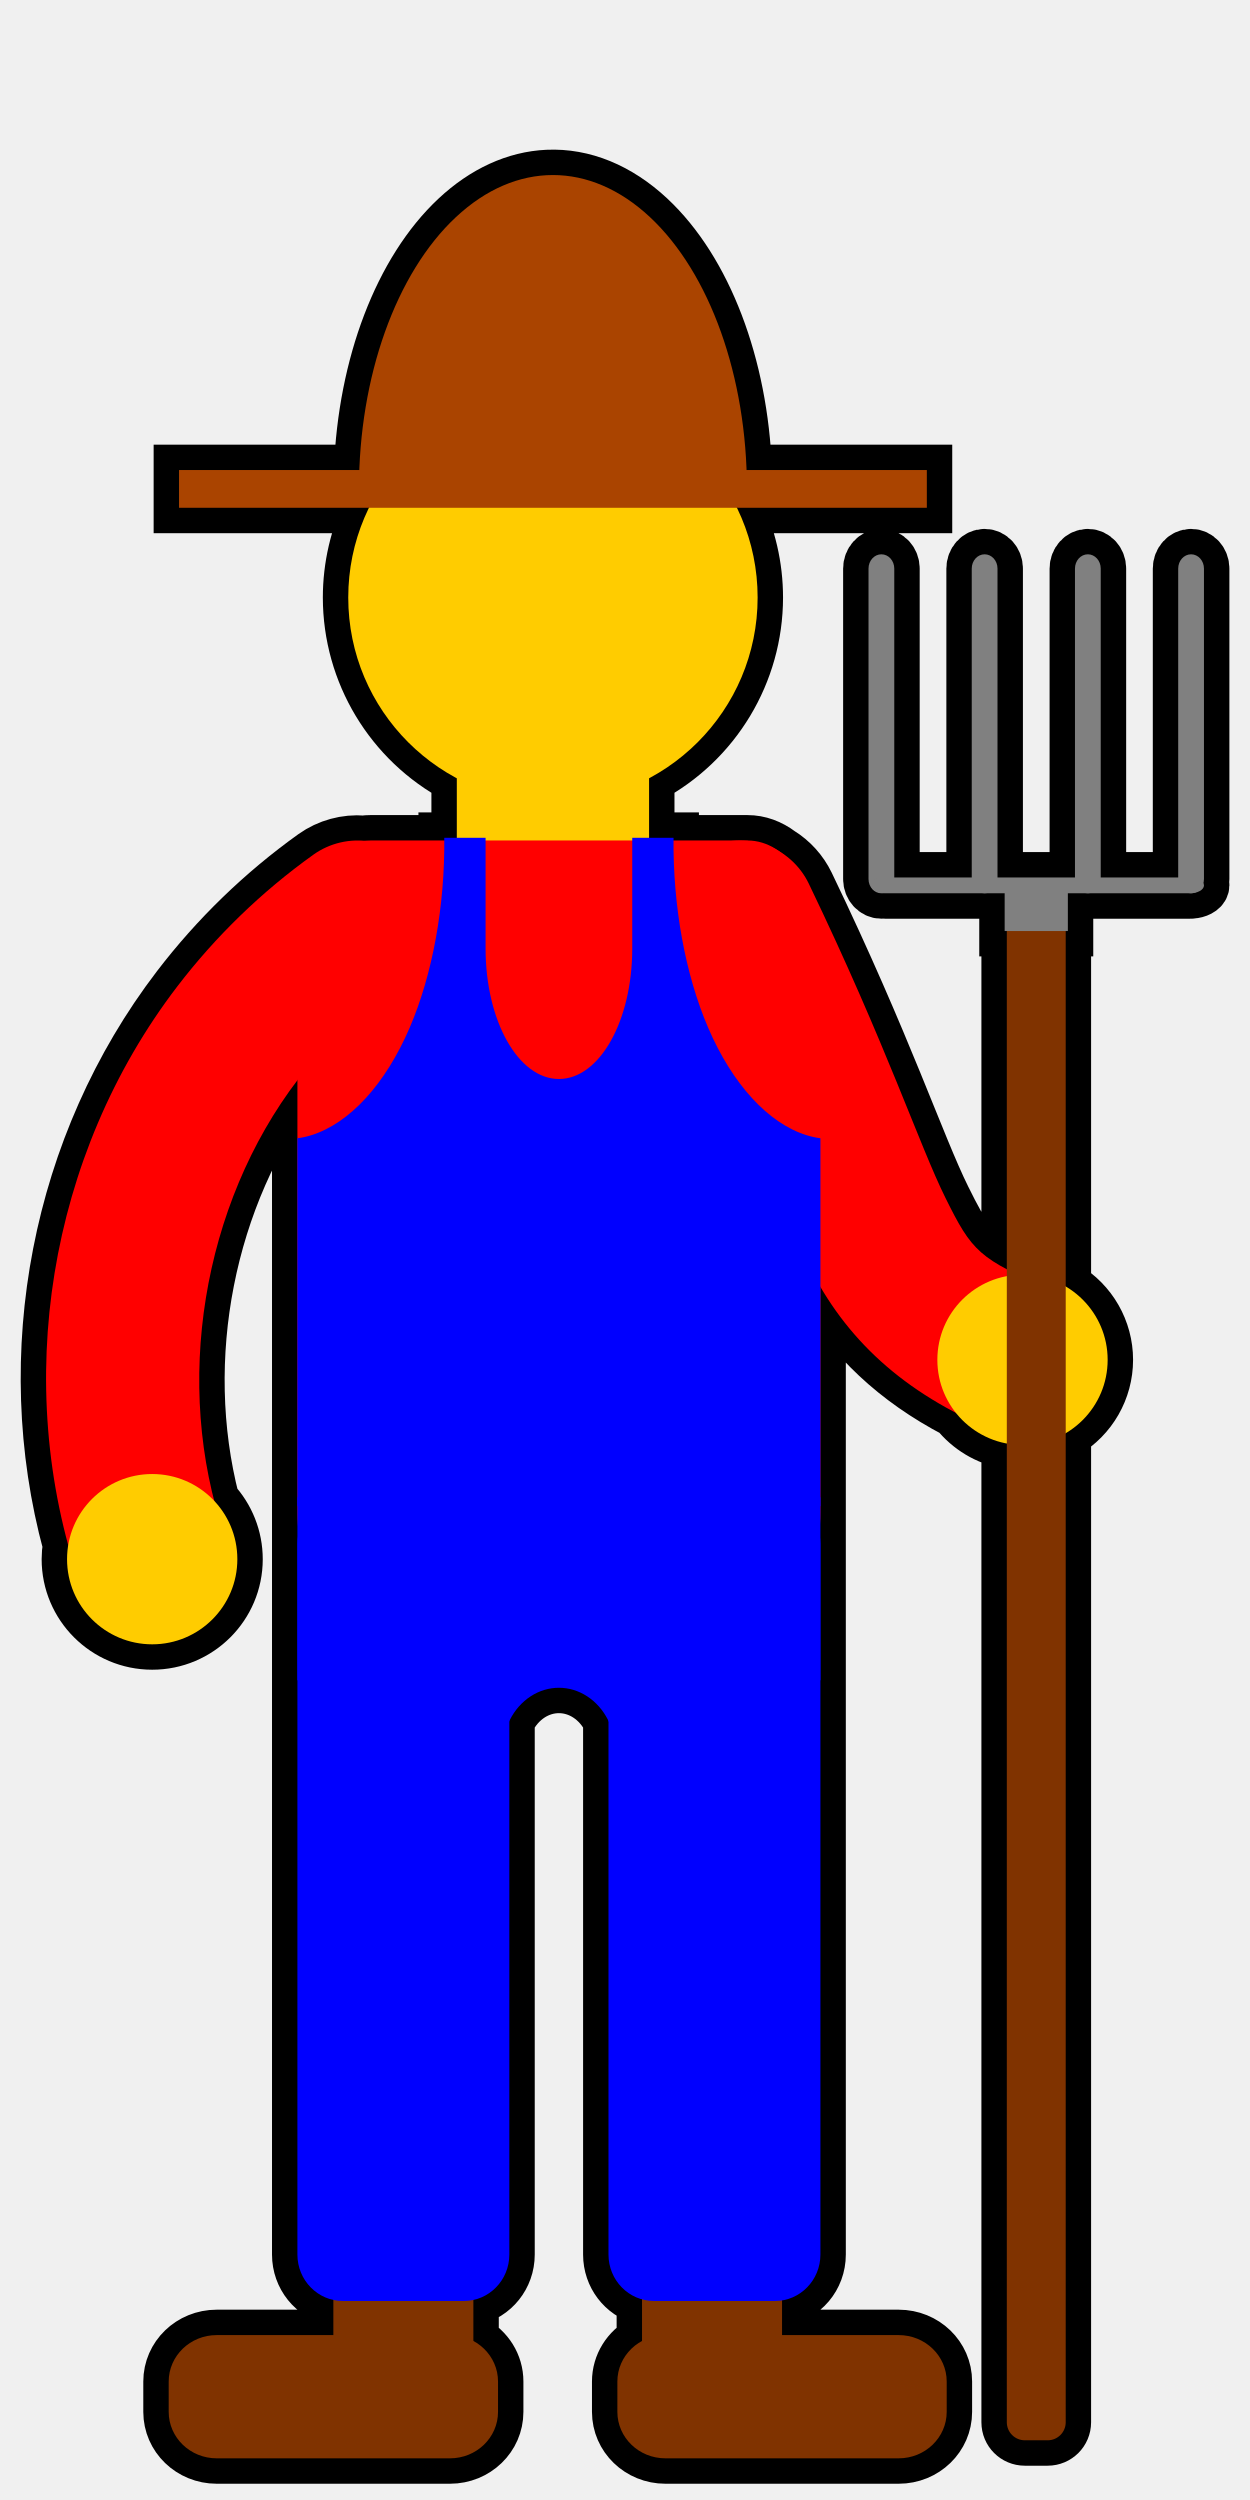
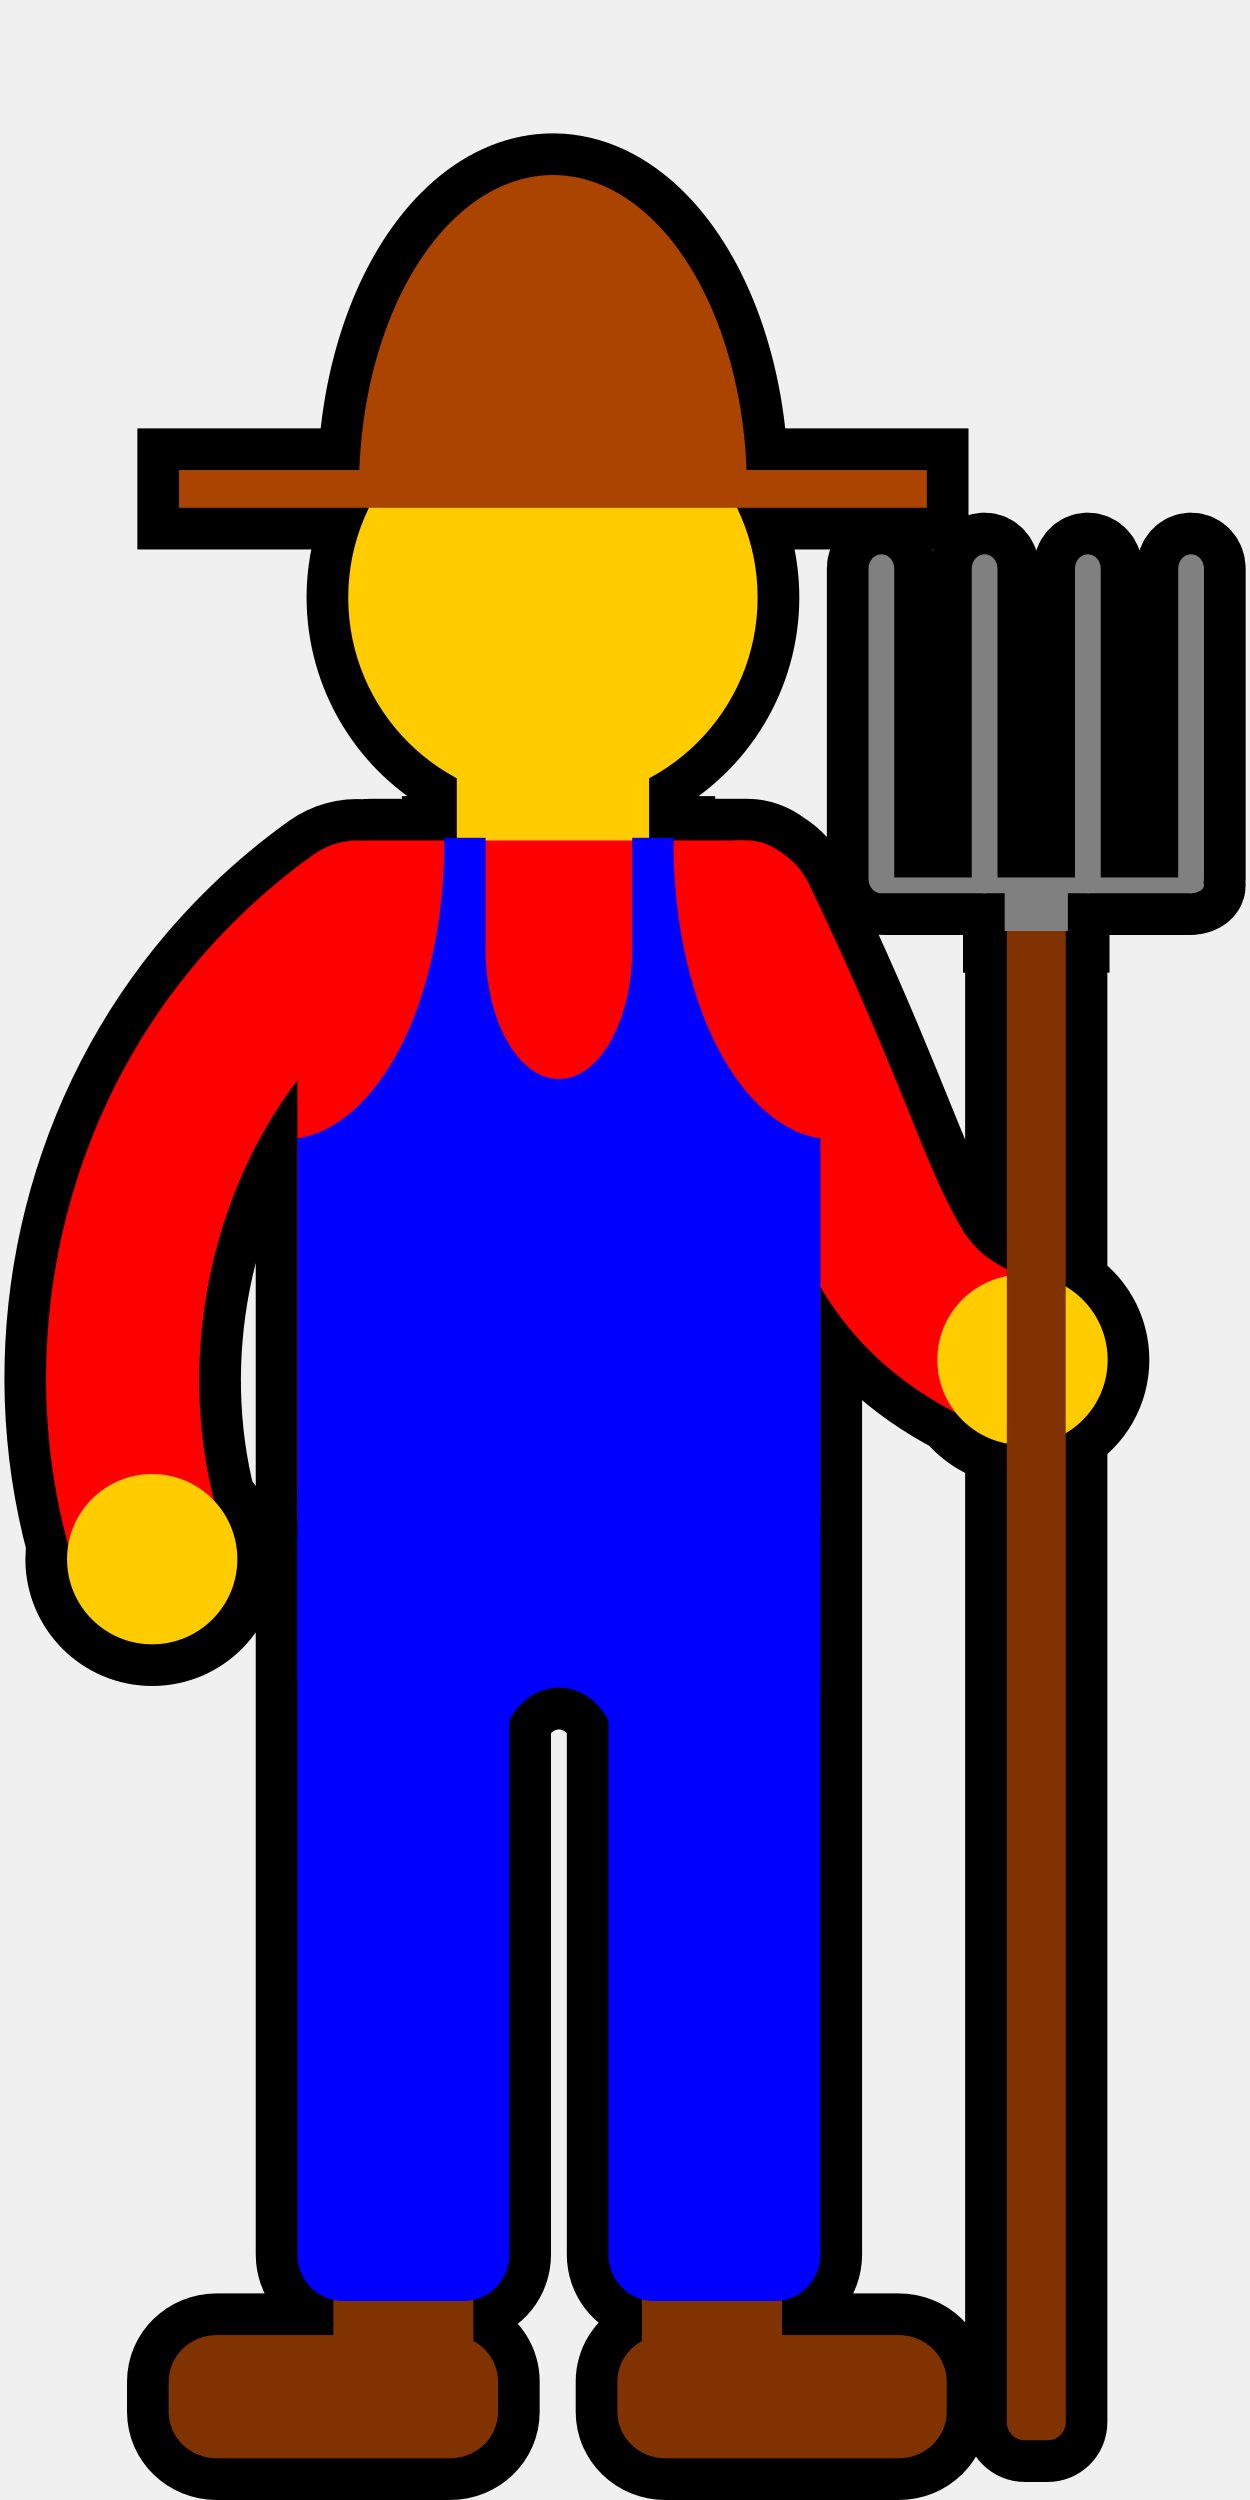
<svg xmlns="http://www.w3.org/2000/svg" width="75mm" height="150mm" viewBox="0 0 75 150" version="1.1" id="svg5" xml:space="preserve">
  <defs id="defs2">
    <pattern id="EMFhbasepattern" patternUnits="userSpaceOnUse" width="6" height="6" x="0" y="0" />
  </defs>
  <g id="layer1" transform="translate(-19.79032,-32.20967)" style="display:none">
    <rect style="fill:#ffffff;fill-opacity:0.502;stroke:#008000;stroke-width:2.532;stroke-linecap:square" id="rect2969" width="72.468" height="147.468" x="21.056" y="33.476" />
  </g>
  <g id="layer3" style="display:inline" transform="translate(-3.977016,-0.7527265)" />
-   <g id="g1076" transform="translate(-52.82715,26.31013)">
-     <g id="g447" transform="translate(44.35752,-21.05095)" style="display:inline">
-       <path id="rect377" style="fill:#ffcc00;fill-opacity:1;stroke:#000000;stroke-width:3.048;stroke-linecap:square" d="M 41.325 5.25 A 11.64 18.833 0 0 0 35.826 7.766 A 11.64 18.833 0 0 0 30.029 22.943 L 19.212 22.943 L 19.212 25.208 L 30.61 25.208 A 12.282 12.282 0 0 0 29.364 30.594 A 12.282 12.282 0 0 0 35.878 41.427 L 35.878 45.009 L 35.126 45.009 C 35.127 45.062 35.126 45.116 35.126 45.17 L 30.692 45.17 C 30.556 45.17 30.421 45.18 30.288 45.198 A 4.572 4.572 0 0 0 27.266 46.025 C 24.17 48.241 21.411 50.913 19.098 53.938 C 11.869 63.393 9.455 76.013 12.563 87.452 A 5.11 5.11 0 0 0 12.492 88.291 A 5.11 5.11 0 0 0 17.601 93.4 A 5.11 5.11 0 0 0 22.711 88.291 A 5.11 5.11 0 0 0 21.322 84.79 C 19.13 76.275 21.009 66.539 26.314 59.555 L 26.314 63.036 L 26.314 85.108 L 26.314 85.498 L 26.314 95.56 L 26.314 130.013 C 26.314 131.358 27.236 132.474 28.471 132.74 L 28.471 134.846 L 21.473 134.846 C 19.877 134.846 18.591 136.089 18.591 137.633 L 18.591 139.453 C 18.591 140.997 19.877 142.241 21.473 142.241 L 35.469 142.241 C 37.065 142.241 38.35 140.997 38.35 139.453 L 38.35 137.633 C 38.35 136.583 37.755 135.673 36.873 135.197 L 36.873 132.74 C 38.108 132.474 39.03 131.358 39.03 130.013 L 39.03 98.001 A 3.39 3.826 0 0 1 40.309 96.519 A 3.39 3.826 0 0 1 43.699 96.519 A 3.39 3.826 0 0 1 44.979 97.998 L 44.979 130.013 C 44.979 131.305 45.829 132.385 46.991 132.704 L 46.991 135.197 C 46.108 135.673 45.512 136.583 45.512 137.633 L 45.512 139.453 C 45.512 140.997 46.798 142.241 48.394 142.241 L 62.39 142.241 C 63.987 142.241 65.272 140.997 65.272 139.453 L 65.272 137.633 C 65.272 136.089 63.987 134.846 62.39 134.846 L 55.392 134.846 L 55.392 132.767 C 56.7 132.56 57.695 131.41 57.695 130.013 L 57.695 87.366 L 57.695 84.579 L 57.695 71.954 C 59.525 75.075 62.141 77.587 65.818 79.508 A 5.11 5.11 0 0 0 68.878 81.35 L 68.878 140.078 C 68.878 140.677 69.36 141.159 69.959 141.159 L 71.33 141.159 C 71.929 141.159 72.411 140.677 72.411 140.078 L 72.411 80.734 A 5.11 5.11 0 0 0 74.93 76.332 A 5.11 5.11 0 0 0 72.411 71.929 L 72.411 50.602 L 72.541 50.602 L 72.541 48.339 L 79.869 48.339 C 79.884 48.339 79.898 48.338 79.913 48.338 C 79.92 48.338 79.928 48.339 79.936 48.339 C 79.989 48.339 80.041 48.333 80.092 48.322 C 80.448 48.267 80.709 48.083 80.709 47.864 C 80.709 47.818 80.697 47.774 80.676 47.732 C 80.697 47.654 80.709 47.57 80.709 47.484 L 80.709 28.854 C 80.709 28.38 80.364 27.999 79.936 27.999 C 79.507 27.999 79.162 28.38 79.162 28.854 L 79.162 47.389 L 74.515 47.389 L 74.515 28.854 C 74.515 28.38 74.17 27.999 73.742 27.999 C 73.313 27.999 72.969 28.38 72.969 28.854 L 72.969 47.389 L 68.321 47.389 L 68.321 28.854 C 68.321 28.38 67.976 27.999 67.548 27.999 C 67.12 27.999 66.775 28.38 66.775 28.854 L 66.775 47.389 L 62.127 47.389 L 62.127 28.854 C 62.127 28.38 61.782 27.999 61.354 27.999 C 60.926 27.999 60.581 28.38 60.581 28.854 L 60.581 47.484 C 60.581 47.958 60.926 48.339 61.354 48.339 C 61.385 48.339 61.415 48.336 61.445 48.332 C 61.488 48.336 61.532 48.339 61.576 48.339 L 68.749 48.339 L 68.749 50.602 L 68.878 50.602 L 68.878 70.898 C 66.903 69.863 66.369 68.976 65.202 66.622 C 63.627 63.446 61.678 57.488 56.997 47.759 A 4.572 4.572 0 0 0 55.293 45.869 C 54.699 45.423 54.029 45.17 53.317 45.17 L 48.882 45.17 C 48.882 45.116 48.881 45.062 48.881 45.009 L 47.414 45.009 L 47.414 41.427 A 12.282 12.282 0 0 0 53.928 30.594 A 12.282 12.282 0 0 0 52.683 25.208 L 64.08 25.208 L 64.08 22.943 L 53.264 22.943 A 11.64 18.833 0 0 0 47.466 7.766 A 11.64 18.833 0 0 0 41.325 5.25 z " />
+   <g id="g1076" transform="translate(-52.82715,26.31013)" style="stroke-width:5;stroke-dasharray:none">
+     <g id="g447" transform="translate(44.35752,-21.05095)" style="display:inline;stroke-width:5;stroke-dasharray:none">
+       <path id="rect377" style="fill:#ffcc00;fill-opacity:1;stroke:#000000;stroke-width:5;stroke-linecap:square;stroke-dasharray:none" d="M 41.325 5.25 A 11.64 18.833 0 0 0 35.826 7.766 A 11.64 18.833 0 0 0 30.029 22.943 L 19.212 22.943 L 19.212 25.208 L 30.61 25.208 A 12.282 12.282 0 0 0 29.364 30.594 A 12.282 12.282 0 0 0 35.878 41.427 L 35.878 45.009 L 35.126 45.009 C 35.127 45.062 35.126 45.116 35.126 45.17 L 30.692 45.17 C 30.556 45.17 30.421 45.18 30.288 45.198 A 4.572 4.572 0 0 0 27.266 46.025 C 24.17 48.241 21.411 50.913 19.098 53.938 C 11.869 63.393 9.455 76.013 12.563 87.452 A 5.11 5.11 0 0 0 12.492 88.291 A 5.11 5.11 0 0 0 17.601 93.4 A 5.11 5.11 0 0 0 22.711 88.291 A 5.11 5.11 0 0 0 21.322 84.79 C 19.13 76.275 21.009 66.539 26.314 59.555 L 26.314 63.036 L 26.314 85.108 L 26.314 85.498 L 26.314 95.56 L 26.314 130.013 C 26.314 131.358 27.236 132.474 28.471 132.74 L 28.471 134.846 L 21.473 134.846 C 19.877 134.846 18.591 136.089 18.591 137.633 L 18.591 139.453 C 18.591 140.997 19.877 142.241 21.473 142.241 L 35.469 142.241 C 37.065 142.241 38.35 140.997 38.35 139.453 L 38.35 137.633 C 38.35 136.583 37.755 135.673 36.873 135.197 L 36.873 132.74 C 38.108 132.474 39.03 131.358 39.03 130.013 L 39.03 98.001 A 3.39 3.826 0 0 1 40.309 96.519 A 3.39 3.826 0 0 1 43.699 96.519 A 3.39 3.826 0 0 1 44.979 97.998 L 44.979 130.013 C 44.979 131.305 45.829 132.385 46.991 132.704 L 46.991 135.197 C 46.108 135.673 45.512 136.583 45.512 137.633 L 45.512 139.453 C 45.512 140.997 46.798 142.241 48.394 142.241 L 62.39 142.241 C 63.987 142.241 65.272 140.997 65.272 139.453 L 65.272 137.633 C 65.272 136.089 63.987 134.846 62.39 134.846 L 55.392 134.846 L 55.392 132.767 C 56.7 132.56 57.695 131.41 57.695 130.013 L 57.695 87.366 L 57.695 84.579 L 57.695 71.954 C 59.525 75.075 62.141 77.587 65.818 79.508 A 5.11 5.11 0 0 0 68.878 81.35 L 68.878 140.078 C 68.878 140.677 69.36 141.159 69.959 141.159 L 71.33 141.159 C 71.929 141.159 72.411 140.677 72.411 140.078 L 72.411 80.734 A 5.11 5.11 0 0 0 74.93 76.332 A 5.11 5.11 0 0 0 72.411 71.929 L 72.411 50.602 L 72.541 50.602 L 72.541 48.339 L 79.869 48.339 C 79.884 48.339 79.898 48.338 79.913 48.338 C 79.92 48.338 79.928 48.339 79.936 48.339 C 79.989 48.339 80.041 48.333 80.092 48.322 C 80.448 48.267 80.709 48.083 80.709 47.864 C 80.709 47.818 80.697 47.774 80.676 47.732 C 80.697 47.654 80.709 47.57 80.709 47.484 L 80.709 28.854 C 80.709 28.38 80.364 27.999 79.936 27.999 C 79.507 27.999 79.162 28.38 79.162 28.854 L 79.162 47.389 L 74.515 47.389 L 74.515 28.854 C 74.515 28.38 74.17 27.999 73.742 27.999 C 73.313 27.999 72.969 28.38 72.969 28.854 L 72.969 47.389 L 68.321 47.389 L 68.321 28.854 C 68.321 28.38 67.976 27.999 67.548 27.999 C 67.12 27.999 66.775 28.38 66.775 28.854 L 66.775 47.389 L 62.127 47.389 L 62.127 28.854 C 62.127 28.38 61.782 27.999 61.354 27.999 C 60.926 27.999 60.581 28.38 60.581 28.854 L 60.581 47.484 C 60.581 47.958 60.926 48.339 61.354 48.339 C 61.385 48.339 61.415 48.336 61.445 48.332 C 61.488 48.336 61.532 48.339 61.576 48.339 L 68.749 48.339 L 68.749 50.602 L 68.878 50.602 L 68.878 70.898 C 66.903 69.863 66.369 68.976 65.202 66.622 C 63.627 63.446 61.678 57.488 56.997 47.759 A 4.572 4.572 0 0 0 55.293 45.869 C 54.699 45.423 54.029 45.17 53.317 45.17 L 48.882 45.17 C 48.882 45.116 48.881 45.062 48.881 45.009 L 47.414 45.009 L 47.414 41.427 A 12.282 12.282 0 0 0 53.928 30.594 A 12.282 12.282 0 0 0 52.683 25.208 L 64.08 25.208 L 64.08 22.943 L 53.264 22.943 A 11.64 18.833 0 0 0 47.466 7.766 A 11.64 18.833 0 0 0 41.325 5.25 z " />
    </g>
-     <g id="g553" transform="translate(44.35752,-21.05095)" style="display:inline">
-       <g id="g487" transform="matrix(1.157199,0,0,1.157199,-3.062595,-18.44401)">
-         <rect style="opacity:1;fill:#ffcc00;fill-opacity:1;stroke:none;stroke-width:2.634;stroke-linecap:square" id="rect483" width="9.969" height="9.19" x="33.651" y="50.377" />
-         <circle style="opacity:1;fill:#ffcc00;fill-opacity:1;stroke:none;stroke-width:3.148;stroke-linecap:square" id="circle485" cx="38.635" cy="42.376" r="10.613" />
+     <g id="g553" transform="translate(44.35752,-21.05095)" style="display:inline;stroke-width:5;stroke-dasharray:none">
+       <g id="g487" transform="matrix(1.157199,0,0,1.157199,-3.062595,-18.44401)" style="stroke-width:4.321;stroke-dasharray:none">
+         <rect style="opacity:1;fill:#ffcc00;fill-opacity:1;stroke:none;stroke-width:4.321;stroke-linecap:square;stroke-dasharray:none" id="rect483" width="9.969" height="9.19" x="33.651" y="50.377" />
+         <circle style="opacity:1;fill:#ffcc00;fill-opacity:1;stroke:none;stroke-width:4.321;stroke-linecap:square;stroke-dasharray:none" id="circle485" cx="38.635" cy="42.376" r="10.613" />
      </g>
-       <g id="g493" style="display:inline" transform="matrix(1.157199,0,0,1.157199,-3.062595,-18.62694)">
-         <path style="color:#000000;fill:#ff0000;stroke-linecap:round;stroke-linejoin:round;-inkscape-stroke:none" d="m 29.154,55.184 a 3.951,3.951 0 0 0 -2.945,0.686 c -2.676,1.915 -5.06,4.224 -7.059,6.838 -6.673,8.728 -8.599,20.577 -5.031,30.969 a 3.951,3.951 0 0 0 5.02,2.455 3.951,3.951 0 0 0 2.455,-5.02 c -2.665,-7.763 -1.151,-17.086 3.834,-23.605 1.52,-1.989 3.343,-3.754 5.379,-5.211 a 3.951,3.951 0 0 0 0.914,-5.514 3.951,3.951 0 0 0 -2.566,-1.598 z" id="path489" />
-         <circle style="display:inline;fill:#ffcc00;fill-opacity:1;stroke:none;stroke-width:8.831;stroke-linecap:square;stroke-linejoin:round;stroke-dasharray:none;stroke-opacity:1" id="circle491" cx="17.857" cy="92.394" r="4.415" />
+       <g id="g493" style="display:inline;stroke-width:4.321;stroke-dasharray:none" transform="matrix(1.157199,0,0,1.157199,-3.062595,-18.62694)">
+         <path style="color:#000000;fill:#ff0000;stroke-linecap:round;stroke-linejoin:round;stroke-width:4.321;stroke-dasharray:none" d="m 29.154,55.184 a 3.951,3.951 0 0 0 -2.945,0.686 c -2.676,1.915 -5.06,4.224 -7.059,6.838 -6.673,8.728 -8.599,20.577 -5.031,30.969 a 3.951,3.951 0 0 0 5.02,2.455 3.951,3.951 0 0 0 2.455,-5.02 c -2.665,-7.763 -1.151,-17.086 3.834,-23.605 1.52,-1.989 3.343,-3.754 5.379,-5.211 a 3.951,3.951 0 0 0 0.914,-5.514 3.951,3.951 0 0 0 -2.566,-1.598 z" id="path489" />
+         <circle style="display:inline;fill:#ffcc00;fill-opacity:1;stroke:none;stroke-width:4.321;stroke-linecap:square;stroke-linejoin:round;stroke-dasharray:none;stroke-opacity:1" id="circle491" cx="17.857" cy="92.394" r="4.415" />
      </g>
-       <g id="g501" style="display:inline" transform="matrix(1.157199,0,0,1.157199,9.321299,-18.87021)">
-         <path style="display:none;fill:none;stroke:#ff0000;stroke-width:7.902;stroke-linecap:round;stroke-linejoin:round;stroke-dasharray:none;stroke-opacity:1" d="m 37.639,59.291 c 7.91,16.438 6.17,19.483 14.642,22.978" id="path495" />
-         <path style="color:#000000;fill:#ff0000;stroke-linecap:round;stroke-linejoin:round;-inkscape-stroke:none" d="m 38.945,55.562 a 3.951,3.951 0 0 0 -3.02,0.168 3.951,3.951 0 0 0 -1.848,5.273 c 3.865,8.031 5.266,12.624 7.131,16.385 1.865,3.761 4.867,6.595 9.564,8.533 a 3.951,3.951 0 0 0 5.158,-2.145 3.951,3.951 0 0 0 -2.145,-5.16 C 50.013,77.06 49.65,76.624 48.289,73.879 46.928,71.134 45.244,65.985 41.199,57.578 A 3.951,3.951 0 0 0 38.945,55.562 Z" id="path497" />
-         <circle style="opacity:1;fill:#ffcc00;fill-opacity:1;stroke:none;stroke-width:8.831;stroke-linecap:square;stroke-linejoin:round;stroke-dasharray:none;stroke-opacity:1" id="circle499" cx="52.28" cy="82.269" r="4.415" />
+       <g id="g501" style="display:inline;stroke-width:4.321;stroke-dasharray:none" transform="matrix(1.157199,0,0,1.157199,9.321299,-18.87021)">
+         <path style="display:none;fill:none;stroke:#ff0000;stroke-width:4.321;stroke-linecap:round;stroke-linejoin:round;stroke-dasharray:none;stroke-opacity:1" d="m 37.639,59.291 c 7.91,16.438 6.17,19.483 14.642,22.978" id="path495" />
+         <path style="color:#000000;fill:#ff0000;stroke-linecap:round;stroke-linejoin:round;stroke-width:4.321;stroke-dasharray:none" d="m 38.945,55.562 a 3.951,3.951 0 0 0 -3.02,0.168 3.951,3.951 0 0 0 -1.848,5.273 c 3.865,8.031 5.266,12.624 7.131,16.385 1.865,3.761 4.867,6.595 9.564,8.533 a 3.951,3.951 0 0 0 5.158,-2.145 3.951,3.951 0 0 0 -2.145,-5.16 C 50.013,77.06 49.65,76.624 48.289,73.879 46.928,71.134 45.244,65.985 41.199,57.578 A 3.951,3.951 0 0 0 38.945,55.562 Z" id="path497" />
+         <circle style="opacity:1;fill:#ffcc00;fill-opacity:1;stroke:none;stroke-width:4.321;stroke-linecap:square;stroke-linejoin:round;stroke-dasharray:none;stroke-opacity:1" id="circle499" cx="52.28" cy="82.269" r="4.415" />
      </g>
-       <g id="g507" transform="matrix(1.157199,0,0,1.157199,-3.062595,-18.44401)">
-         <path id="path503" style="opacity:1;fill:#ff0000;stroke-width:2.774;stroke-linecap:square" d="m 29.169,54.972 h 19.551 c 2.096,0 3.783,2.52 3.783,5.65 v 29.199 c 0,3.13 -1.687,5.65 -3.783,5.65 H 29.169 c -2.096,0 -3.783,-2.52 -3.783,-5.65 V 60.623 c 0,-3.13 1.687,-5.65 3.783,-5.65 z" />
-         <path id="path505" style="display:inline;fill:#0000ff;fill-opacity:1;stroke:none;stroke-width:3.732;stroke-linecap:square" d="m 33.001,54.833 c 0.037,3.533 -0.606,7.082 -1.795,9.849 -1.256,2.924 -3.109,4.949 -5.099,5.571 -0.239,0.075 -0.48,0.129 -0.722,0.159 V 89.485 H 52.504 V 70.411 c -0.242,-0.03 -0.483,-0.084 -0.722,-0.159 -1.99,-0.622 -3.843,-2.646 -5.099,-5.571 -1.188,-2.767 -1.832,-6.316 -1.795,-9.849 H 42.747 v 5.748 c 0,3.745 -1.696,6.759 -3.802,6.759 -2.106,0 -3.802,-3.015 -3.802,-6.759 v -5.748 z" />
+       <g id="g507" transform="matrix(1.157199,0,0,1.157199,-3.062595,-18.44401)" style="stroke-width:4.321;stroke-dasharray:none">
+         <path id="path503" style="opacity:1;fill:#ff0000;stroke-width:4.321;stroke-linecap:square;stroke-dasharray:none" d="m 29.169,54.972 h 19.551 c 2.096,0 3.783,2.52 3.783,5.65 v 29.199 c 0,3.13 -1.687,5.65 -3.783,5.65 H 29.169 c -2.096,0 -3.783,-2.52 -3.783,-5.65 V 60.623 c 0,-3.13 1.687,-5.65 3.783,-5.65 z" />
+         <path id="path505" style="display:inline;fill:#0000ff;fill-opacity:1;stroke:none;stroke-width:4.321;stroke-linecap:square;stroke-dasharray:none" d="m 33.001,54.833 c 0.037,3.533 -0.606,7.082 -1.795,9.849 -1.256,2.924 -3.109,4.949 -5.099,5.571 -0.239,0.075 -0.48,0.129 -0.722,0.159 V 89.485 H 52.504 V 70.411 c -0.242,-0.03 -0.483,-0.084 -0.722,-0.159 -1.99,-0.622 -3.843,-2.646 -5.099,-5.571 -1.188,-2.767 -1.832,-6.316 -1.795,-9.849 H 42.747 v 5.748 c 0,3.745 -1.696,6.759 -3.802,6.759 -2.106,0 -3.802,-3.015 -3.802,-6.759 v -5.748 z" />
      </g>
-       <g id="g517" style="display:inline" transform="matrix(-1.015974,0,0,1.015974,80.81462,2.154863)">
-         <rect style="display:inline;opacity:1;fill:#803300;fill-opacity:1;stroke:none;stroke-width:7.18;stroke-linecap:square;stroke-linejoin:round;stroke-dasharray:none;stroke-opacity:1" id="rect509" width="8.269" height="13.766" x="65.857" y="120.241" transform="translate(-40.83423,1.466946)" />
-         <rect style="display:inline;opacity:1;fill:#803300;fill-opacity:1;stroke:none;stroke-width:10.276;stroke-linecap:square;stroke-linejoin:round;stroke-dasharray:none;stroke-opacity:1" id="rect511" width="19.449" height="7.278" x="56.133" y="129.138" rx="2.836" ry="2.743" transform="translate(-40.83423,1.466946)" />
-         <rect style="display:inline;opacity:1;fill:#803300;fill-opacity:1;stroke:none;stroke-width:7.18;stroke-linecap:square;stroke-linejoin:round;stroke-dasharray:none;stroke-opacity:1" id="rect513" width="8.269" height="13.766" x="-51.521" y="121.708" transform="scale(-1,1)" />
-         <rect style="display:inline;opacity:1;fill:#803300;fill-opacity:1;stroke:none;stroke-width:10.276;stroke-linecap:square;stroke-linejoin:round;stroke-dasharray:none;stroke-opacity:1" id="rect515" width="19.449" height="7.278" x="-61.245" y="130.605" rx="2.836" ry="2.743" transform="scale(-1,1)" />
+       <g id="g517" style="display:inline;stroke-width:4.921;stroke-dasharray:none" transform="matrix(-1.015974,0,0,1.015974,80.81462,2.154863)">
+         <rect style="display:inline;opacity:1;fill:#803300;fill-opacity:1;stroke:none;stroke-width:4.921;stroke-linecap:square;stroke-linejoin:round;stroke-dasharray:none;stroke-opacity:1" id="rect509" width="8.269" height="13.766" x="65.857" y="120.241" transform="translate(-40.83423,1.466946)" />
+         <rect style="display:inline;opacity:1;fill:#803300;fill-opacity:1;stroke:none;stroke-width:4.921;stroke-linecap:square;stroke-linejoin:round;stroke-dasharray:none;stroke-opacity:1" id="rect511" width="19.449" height="7.278" x="56.133" y="129.138" rx="2.836" ry="2.743" transform="translate(-40.83423,1.466946)" />
+         <rect style="display:inline;opacity:1;fill:#803300;fill-opacity:1;stroke:none;stroke-width:4.921;stroke-linecap:square;stroke-linejoin:round;stroke-dasharray:none;stroke-opacity:1" id="rect513" width="8.269" height="13.766" x="-51.521" y="121.708" transform="scale(-1,1)" />
+         <rect style="display:inline;opacity:1;fill:#803300;fill-opacity:1;stroke:none;stroke-width:4.921;stroke-linecap:square;stroke-linejoin:round;stroke-dasharray:none;stroke-opacity:1" id="rect515" width="19.449" height="7.278" x="-61.245" y="130.605" rx="2.836" ry="2.743" transform="scale(-1,1)" />
      </g>
-       <g id="g527" transform="matrix(0.9932901,0,0,1.015974,-36.93188,3.645242)">
-         <rect style="opacity:1;fill:#0000ff;fill-opacity:1;stroke:none;stroke-width:7.123;stroke-linecap:square;stroke-linejoin:round;stroke-dasharray:none;stroke-opacity:1" id="rect519" width="31.593" height="10.808" x="63.673" y="79.661" />
-         <rect style="opacity:1;fill:#0000ff;fill-opacity:1;stroke:none;stroke-width:2.676;stroke-linecap:square" id="rect521" width="12.802" height="47.463" x="63.673" y="79.661" rx="2.743" ry="2.743" />
-         <rect style="opacity:1;fill:#0000ff;fill-opacity:1;stroke:none;stroke-width:2.676;stroke-linecap:square" id="rect523" width="12.802" height="47.463" x="82.464" y="79.661" rx="2.743" ry="2.743" />
-         <path id="path525" style="display:inline;opacity:1;fill:#0000ff;fill-opacity:1;stroke:none;stroke-width:7.677;stroke-linecap:square;stroke-linejoin:round;stroke-dasharray:none;stroke-opacity:1" d="m 73.637,88.155 v 6.52 h 2.42 a 3.413,3.765 0 0 1 1.706,-3.261 3.413,3.765 0 0 1 3.413,0 3.413,3.765 0 0 1 1.706,3.261 h 2.42 v -6.52 z" />
+       <g id="g527" transform="matrix(0.9932901,0,0,1.015974,-36.93188,3.645242)" style="stroke-width:4.977;stroke-dasharray:none">
+         <rect style="opacity:1;fill:#0000ff;fill-opacity:1;stroke:none;stroke-width:4.977;stroke-linecap:square;stroke-linejoin:round;stroke-dasharray:none;stroke-opacity:1" id="rect519" width="31.593" height="10.808" x="63.673" y="79.661" />
+         <rect style="opacity:1;fill:#0000ff;fill-opacity:1;stroke:none;stroke-width:4.977;stroke-linecap:square;stroke-dasharray:none" id="rect521" width="12.802" height="47.463" x="63.673" y="79.661" rx="2.743" ry="2.743" />
+         <rect style="opacity:1;fill:#0000ff;fill-opacity:1;stroke:none;stroke-width:4.977;stroke-linecap:square;stroke-dasharray:none" id="rect523" width="12.802" height="47.463" x="82.464" y="79.661" rx="2.743" ry="2.743" />
+         <path id="path525" style="display:inline;opacity:1;fill:#0000ff;fill-opacity:1;stroke:none;stroke-width:4.977;stroke-linecap:square;stroke-linejoin:round;stroke-dasharray:none;stroke-opacity:1" d="m 73.637,88.155 v 6.52 h 2.42 a 3.413,3.765 0 0 1 1.706,-3.261 3.413,3.765 0 0 1 3.413,0 3.413,3.765 0 0 1 1.706,3.261 h 2.42 v -6.52 z" />
      </g>
-       <g id="g533" transform="matrix(1.157199,0,0,1.157199,67.89594,-0.7969828)">
-         <rect style="opacity:1;fill:#aa4400;fill-opacity:1;stroke:none;stroke-width:8.23;stroke-linecap:square;stroke-linejoin:round;stroke-dasharray:none;stroke-opacity:1" id="rect529" width="38.773" height="1.957" x="-42.071" y="20.515" />
-         <path style="opacity:1;fill:#aa4400;fill-opacity:1;stroke:none;stroke-width:8.23;stroke-linecap:square;stroke-linejoin:round;stroke-dasharray:none;stroke-opacity:1" id="path531" d="m -12.626,-21.494 a 10.058,16.275 0 0 1 -5.029,14.094 10.058,16.275 0 0 1 -10.058,-3e-7 10.058,16.275 0 0 1 -5.029,-14.094 h 10.058 z" transform="scale(1,-1)" />
+       <g id="g533" transform="matrix(1.157199,0,0,1.157199,67.89594,-0.7969828)" style="stroke-width:4.321;stroke-dasharray:none">
+         <rect style="opacity:1;fill:#aa4400;fill-opacity:1;stroke:none;stroke-width:4.321;stroke-linecap:square;stroke-linejoin:round;stroke-dasharray:none;stroke-opacity:1" id="rect529" width="38.773" height="1.957" x="-42.071" y="20.515" />
+         <path style="opacity:1;fill:#aa4400;fill-opacity:1;stroke:none;stroke-width:4.321;stroke-linecap:square;stroke-linejoin:round;stroke-dasharray:none;stroke-opacity:1" id="path531" d="m -12.626,-21.494 a 10.058,16.275 0 0 1 -5.029,14.094 10.058,16.275 0 0 1 -10.058,-3e-7 10.058,16.275 0 0 1 -5.029,-14.094 h 10.058 z" transform="scale(1,-1)" />
      </g>
-       <g id="g551" transform="translate(-16.01046,17.8862)" style="display:inline">
-         <rect style="fill:#803300;stroke-width:12.417;stroke-linecap:square;stroke-linejoin:round" id="rect535" width="3.534" height="92.112" x="84.889" y="31.16" ry="1.081" />
-         <g id="g549" transform="matrix(1.76035,0,0,1.081341,-151.319,1.241664)">
-           <rect style="fill:#808080;stroke-width:8.455;stroke-linecap:square;stroke-linejoin:round" id="rect537" width="0.878" height="18.81" x="129.594" y="6.398" ry="0.791" class="UnoptimicedTransforms" transform="translate(-0.1254544,1.805759)" />
-           <rect style="display:inline;fill:#808080;stroke-width:8.455;stroke-linecap:square;stroke-linejoin:round" id="rect539" width="0.878" height="18.81" x="129.594" y="6.398" ry="0.791" class="UnoptimicedTransforms" transform="translate(3.39302,1.805756)" />
-           <rect style="display:inline;fill:#808080;stroke-width:8.455;stroke-linecap:square;stroke-linejoin:round" id="rect541" width="0.878" height="18.81" x="129.594" y="6.398" ry="0.791" class="UnoptimicedTransforms" transform="translate(6.911495,1.805756)" />
-           <rect style="display:inline;fill:#808080;stroke-width:8.455;stroke-linecap:square;stroke-linejoin:round" id="rect543" width="0.878" height="18.81" x="129.594" y="6.398" ry="0.791" class="UnoptimicedTransforms" transform="translate(10.42997,1.805752)" />
-           <rect style="display:inline;fill:#808080;stroke-width:8.455;stroke-linecap:square;stroke-linejoin:round" id="rect545" width="0.878" height="18.81" x="129.594" y="6.398" ry="0.791" class="UnoptimicedTransforms" transform="matrix(0,1,-0.6031586,0,144.7617,-103.4588)" />
-           <rect style="fill:#808080;stroke-width:9;stroke-linecap:square;stroke-linejoin:round" id="rect547" width="2.154" height="2.877" x="134.109" y="26.23" ry="2.3841858e-07" />
+       <g id="g551" transform="translate(-16.01046,17.8862)" style="display:inline;stroke-width:5;stroke-dasharray:none">
+         <rect style="fill:#803300;stroke-width:5;stroke-linecap:square;stroke-linejoin:round;stroke-dasharray:none" id="rect535" width="3.534" height="92.112" x="84.889" y="31.16" ry="1.081" />
+         <g id="g549" transform="matrix(1.76035,0,0,1.081341,-151.319,1.241664)" style="stroke-width:3.624;stroke-dasharray:none">
+           <rect style="fill:#808080;stroke-width:3.624;stroke-linecap:square;stroke-linejoin:round;stroke-dasharray:none" id="rect537" width="0.878" height="18.81" x="129.594" y="6.398" ry="0.791" class="UnoptimicedTransforms" transform="translate(-0.1254544,1.805759)" />
+           <rect style="display:inline;fill:#808080;stroke-width:3.624;stroke-linecap:square;stroke-linejoin:round;stroke-dasharray:none" id="rect539" width="0.878" height="18.81" x="129.594" y="6.398" ry="0.791" class="UnoptimicedTransforms" transform="translate(3.39302,1.805756)" />
+           <rect style="display:inline;fill:#808080;stroke-width:3.624;stroke-linecap:square;stroke-linejoin:round;stroke-dasharray:none" id="rect541" width="0.878" height="18.81" x="129.594" y="6.398" ry="0.791" class="UnoptimicedTransforms" transform="translate(6.911495,1.805756)" />
+           <rect style="display:inline;fill:#808080;stroke-width:3.624;stroke-linecap:square;stroke-linejoin:round;stroke-dasharray:none" id="rect543" width="0.878" height="18.81" x="129.594" y="6.398" ry="0.791" class="UnoptimicedTransforms" transform="translate(10.42997,1.805752)" />
+           <rect style="display:inline;fill:#808080;stroke-width:4.666;stroke-linecap:square;stroke-linejoin:round;stroke-dasharray:none" id="rect545" width="0.878" height="18.81" x="129.594" y="6.398" ry="0.791" class="UnoptimicedTransforms" transform="matrix(0,1,-0.6031586,0,144.7617,-103.4588)" />
+           <rect style="fill:#808080;stroke-width:3.624;stroke-linecap:square;stroke-linejoin:round;stroke-dasharray:none" id="rect547" width="2.154" height="2.877" x="134.109" y="26.23" ry="2.3841858e-07" />
        </g>
      </g>
    </g>
  </g>
</svg>
